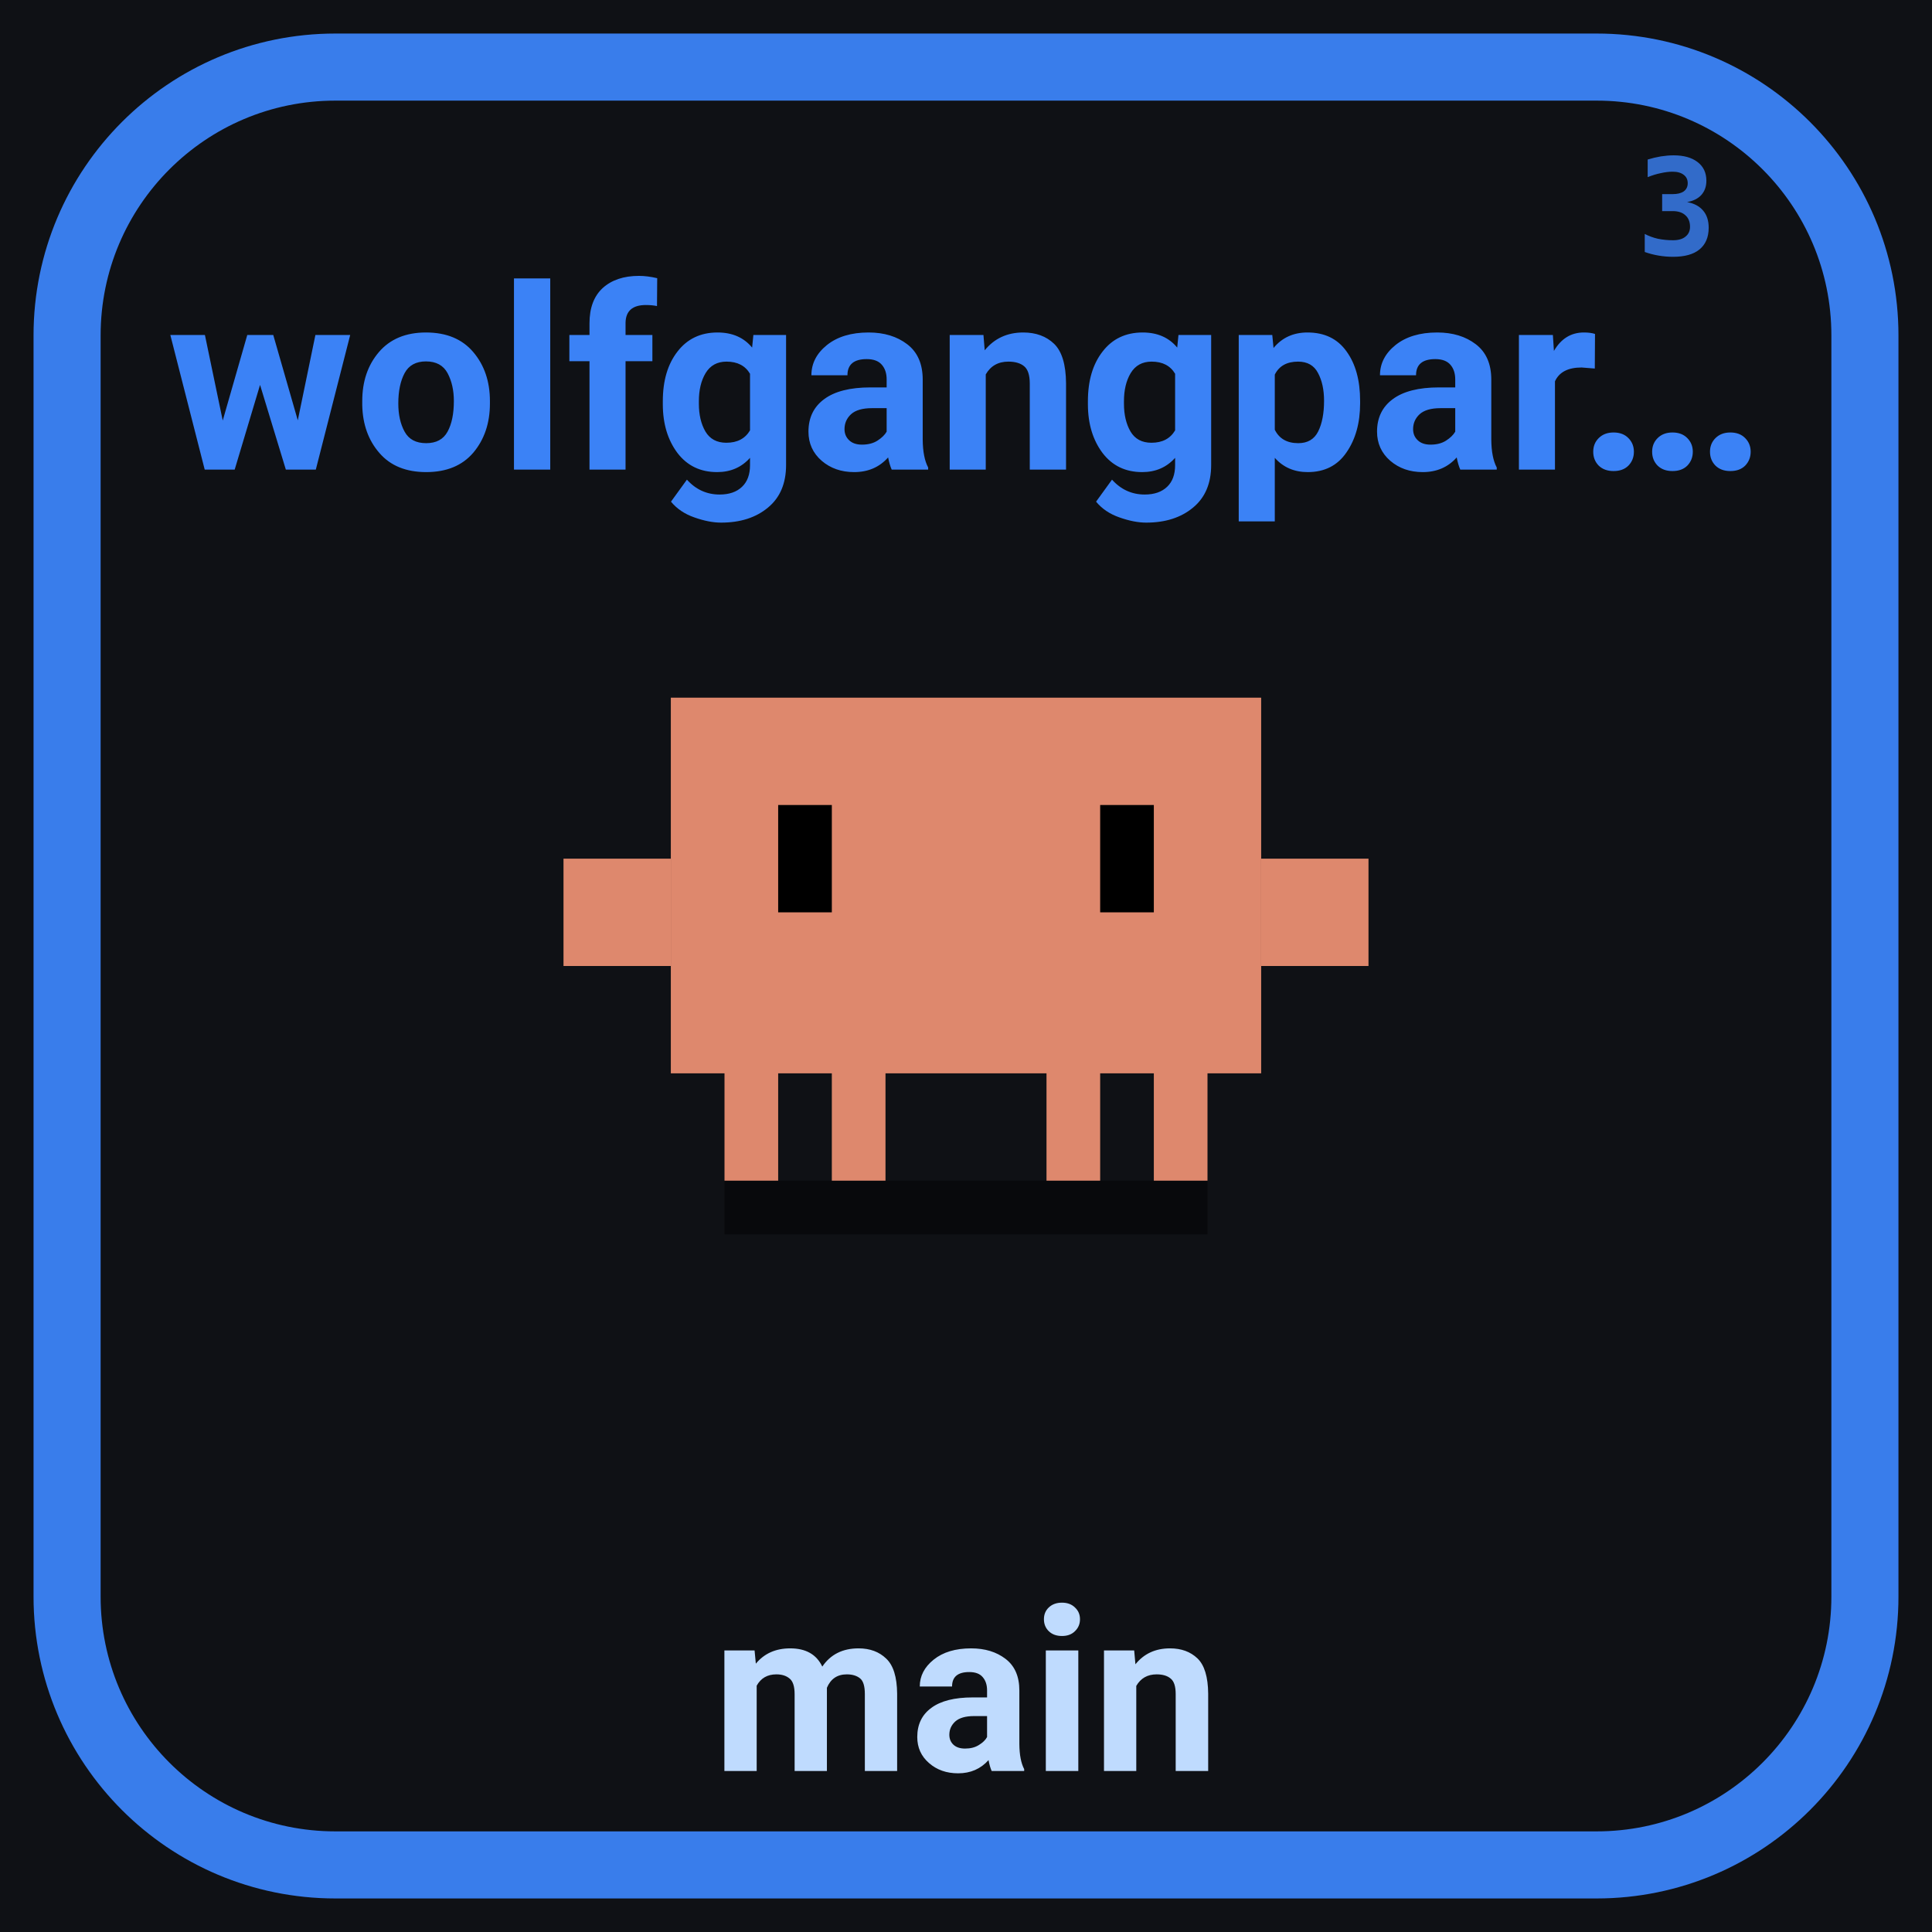
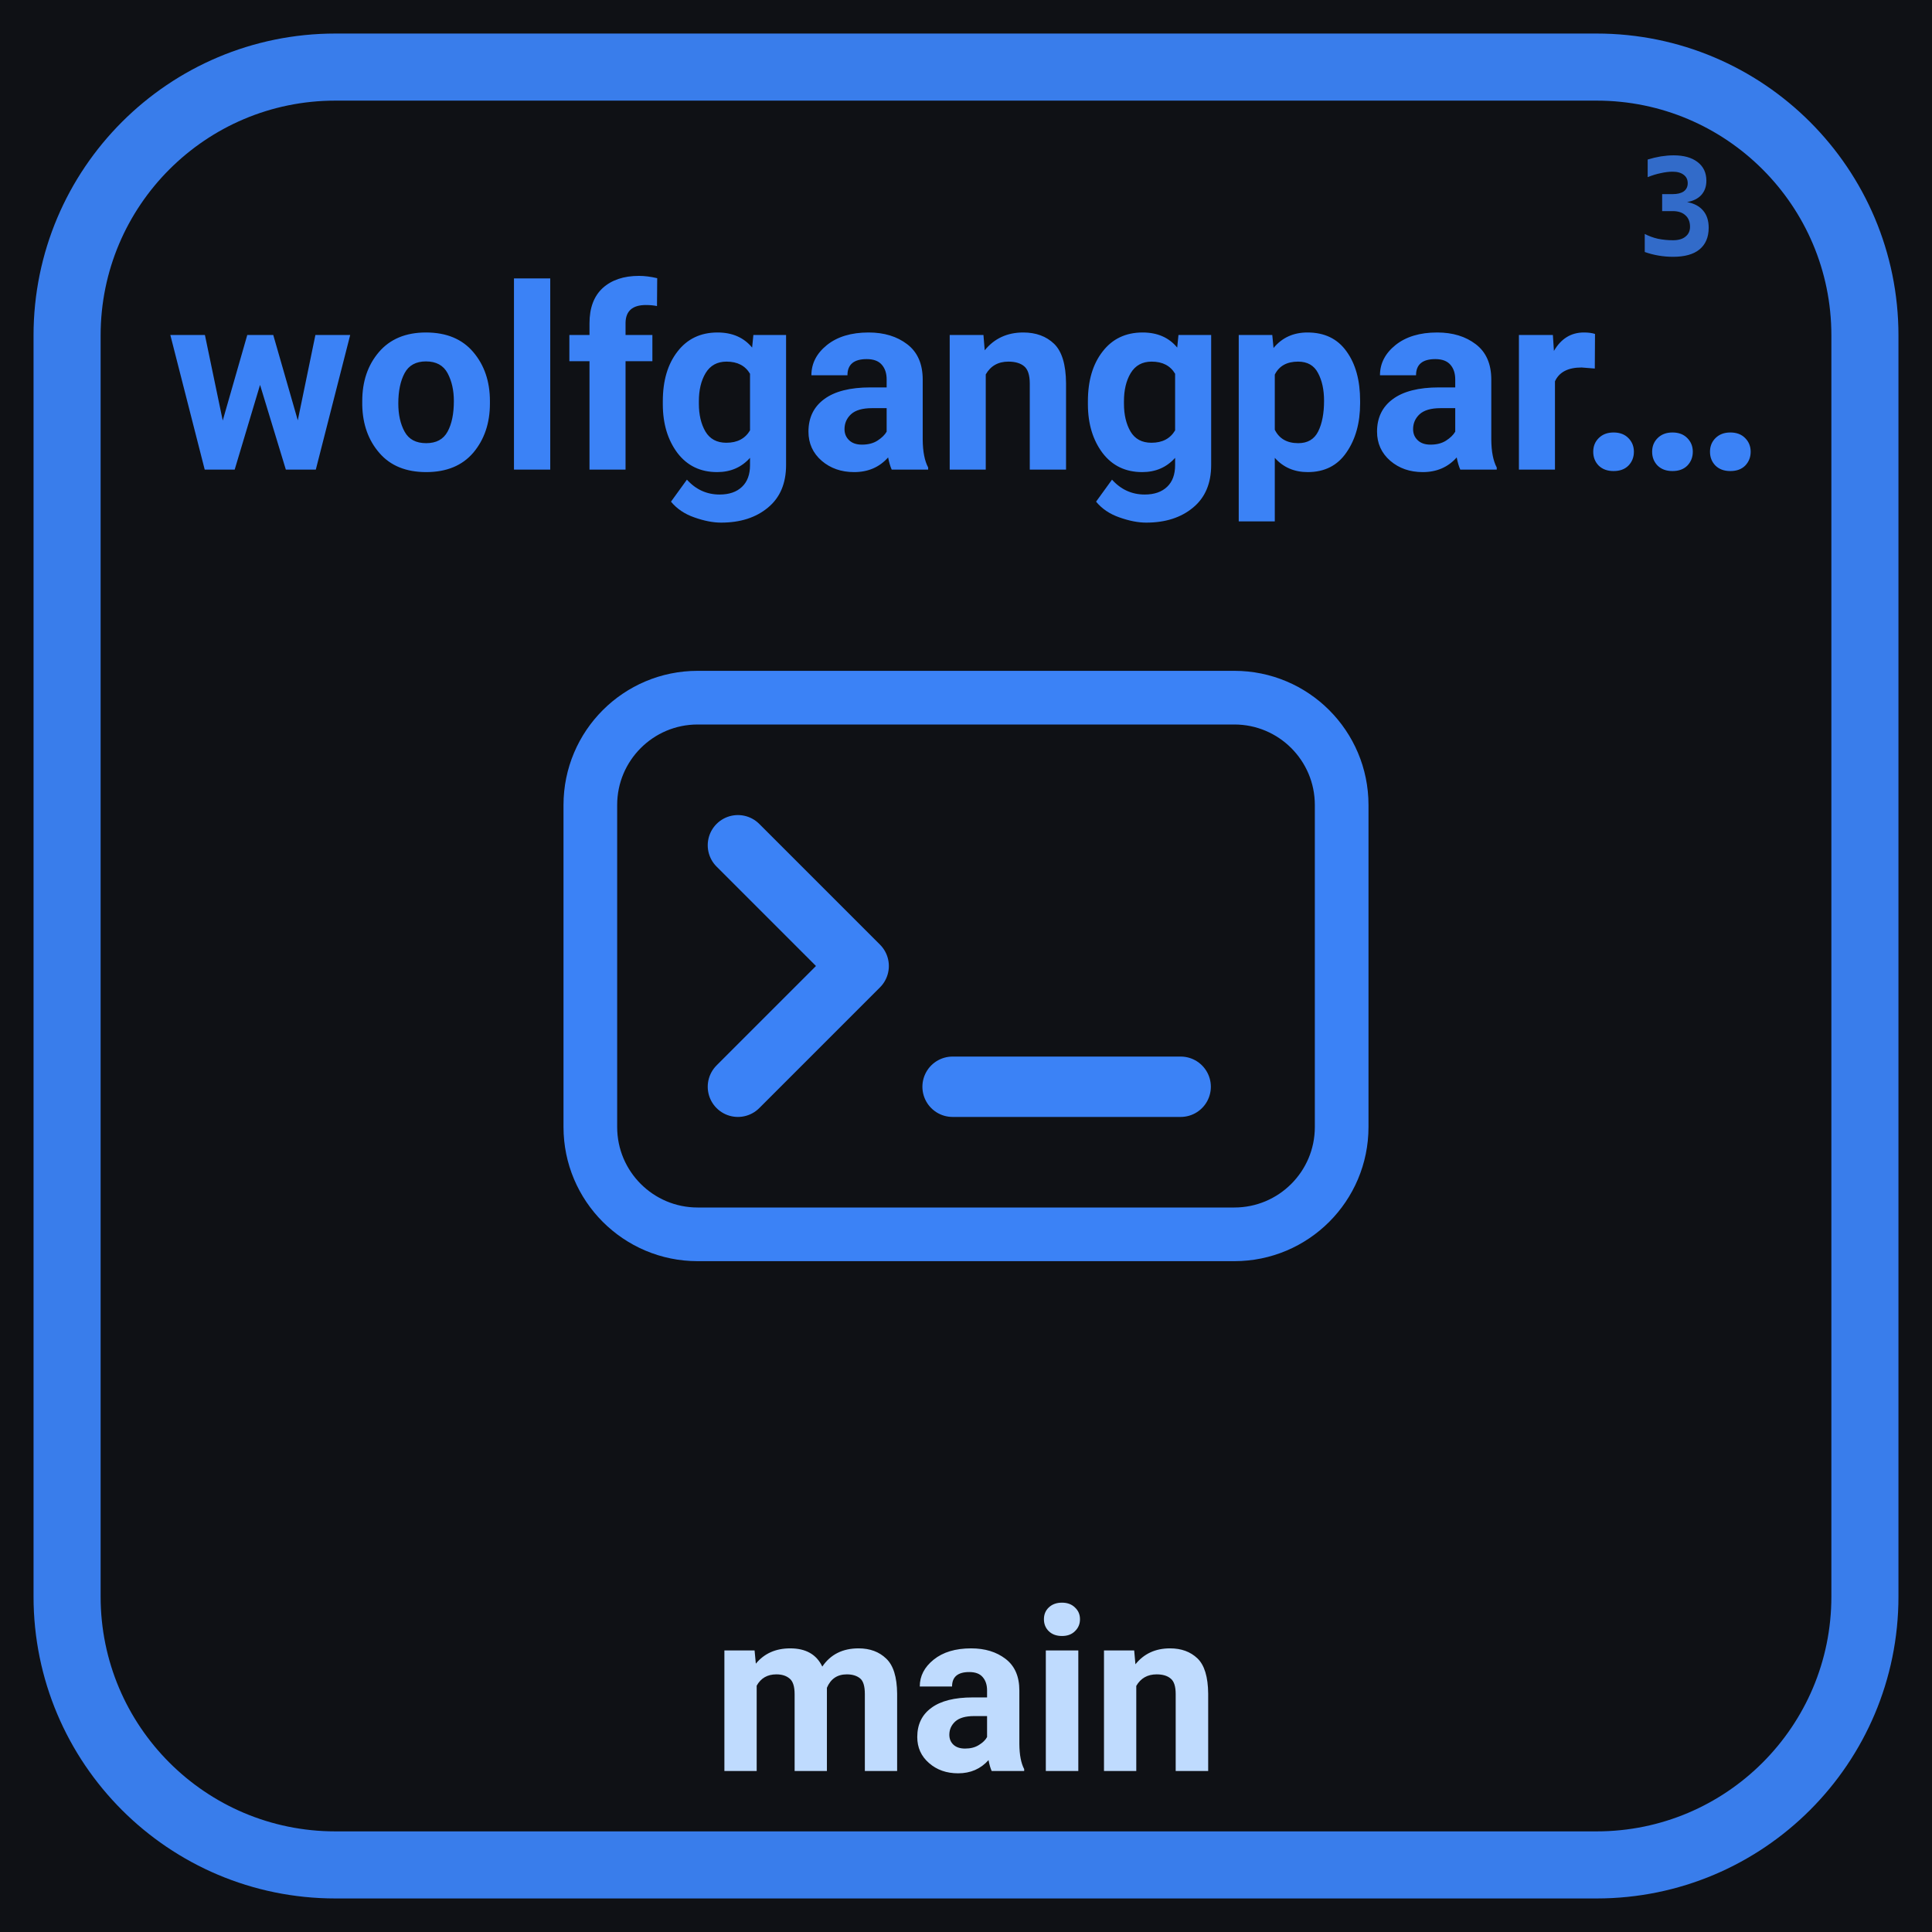
<svg xmlns="http://www.w3.org/2000/svg" width="144" height="144" viewBox="0 0 144 144">
  <rect width="144" height="144" fill="#0f1115" />
  <rect x="5" y="5" width="134" height="134" rx="20" fill="none" stroke="#3b82f6" stroke-width="5" stroke-linejoin="round" opacity="0.95" />
  <text x="128" y="19" font-family="ui-monospace,SFMono-Regular,Menlo,monospace" font-size="10" font-weight="700" fill="#3b82f6" opacity="0.8" text-anchor="end">3</text>
  <defs>
    <clipPath id="ct">
      <rect x="10" y="19" width="124" height="23" />
    </clipPath>
  </defs>
  <text clip-path="url(#ct)" x="72" y="35" font-family="-apple-system,Segoe UI,Roboto,sans-serif" font-size="19" font-weight="700" fill="#3b82f6" text-anchor="middle">wolfgangpar…</text>
  <g transform="translate(0,12)">
-     <g transform="translate(42 16) scale(4)">
-       <rect x="3" y="15" width="9" height="1" fill="#000" opacity="0.45" />
-       <rect x="3" y="12" width="1" height="3" fill="#DE886D" />
-       <rect x="5" y="12" width="1" height="3" fill="#DE886D" />
-       <rect x="9" y="12" width="1" height="3" fill="#DE886D" />
-       <rect x="11" y="12" width="1" height="3" fill="#DE886D" />
-       <g transform="translate(7.5 13) scale(1 1.000) translate(-7.5 -13)">
-         <rect x="2" y="6" width="11" height="7" fill="#DE886D" />
-         <rect x="0" y="9" width="2" height="2" fill="#DE886D" />
-         <rect x="13" y="9" width="2" height="2" fill="#DE886D" />
-         <g transform="translate(7.5 9) scale(1 1) translate(-7.5 -9)">
-           <rect x="4" y="8" width="1" height="2" fill="#000" />
-           <rect x="10" y="8" width="1" height="2" fill="#000" />
-         </g>
-       </g>
-     </g>
+     <rect x="44" y="40" width="56" height="40" rx="8" fill="none" stroke="#3b82f6" stroke-width="4" />
+     <path d="M55 51 L64 60 L55 69" fill="none" stroke="#3b82f6" stroke-width="4.5" stroke-linecap="round" stroke-linejoin="round" />
+     <line x1="71" y1="69" x2="88" y2="69" stroke="#3b82f6" stroke-width="4.5" stroke-linecap="round" />
  </g>
  <defs>
    <clipPath id="cb0">
      <rect x="10" y="118" width="124" height="20" />
    </clipPath>
  </defs>
  <text clip-path="url(#cb0)" x="72" y="132" font-family="-apple-system,Segoe UI,Roboto,sans-serif" font-size="17" font-weight="600" fill="#bfdbfe" text-anchor="middle">main</text>
</svg>
